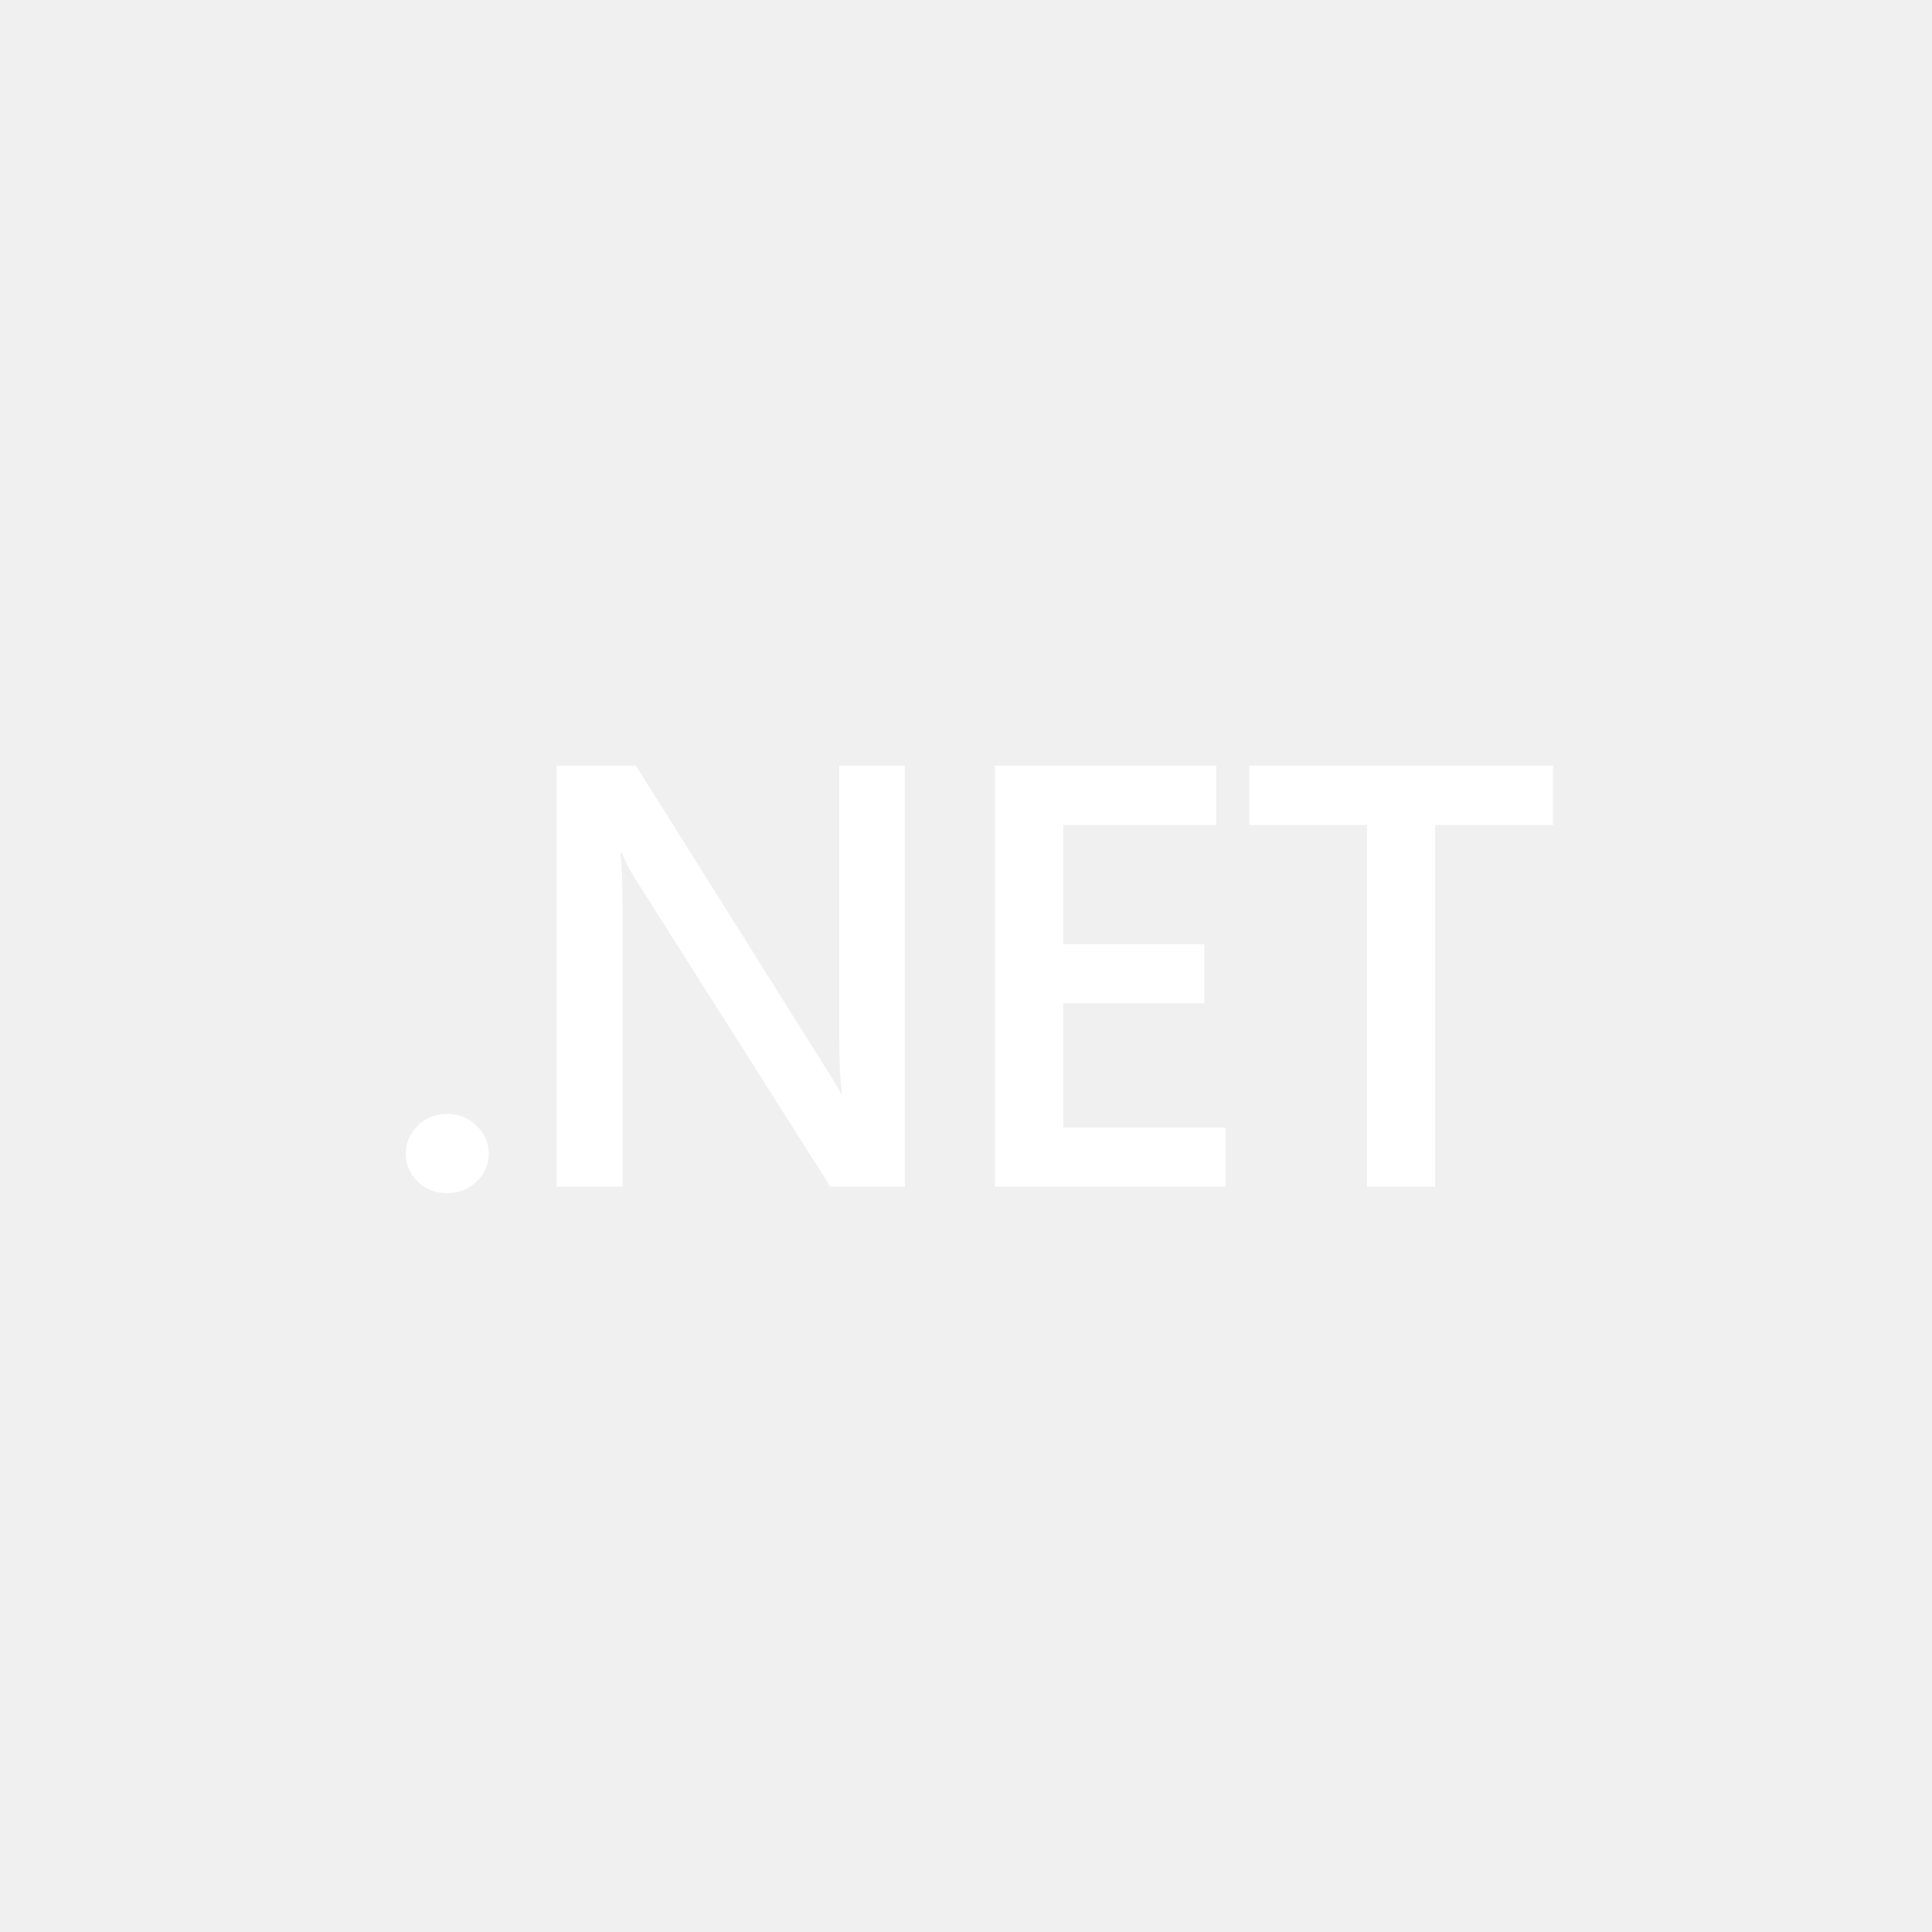
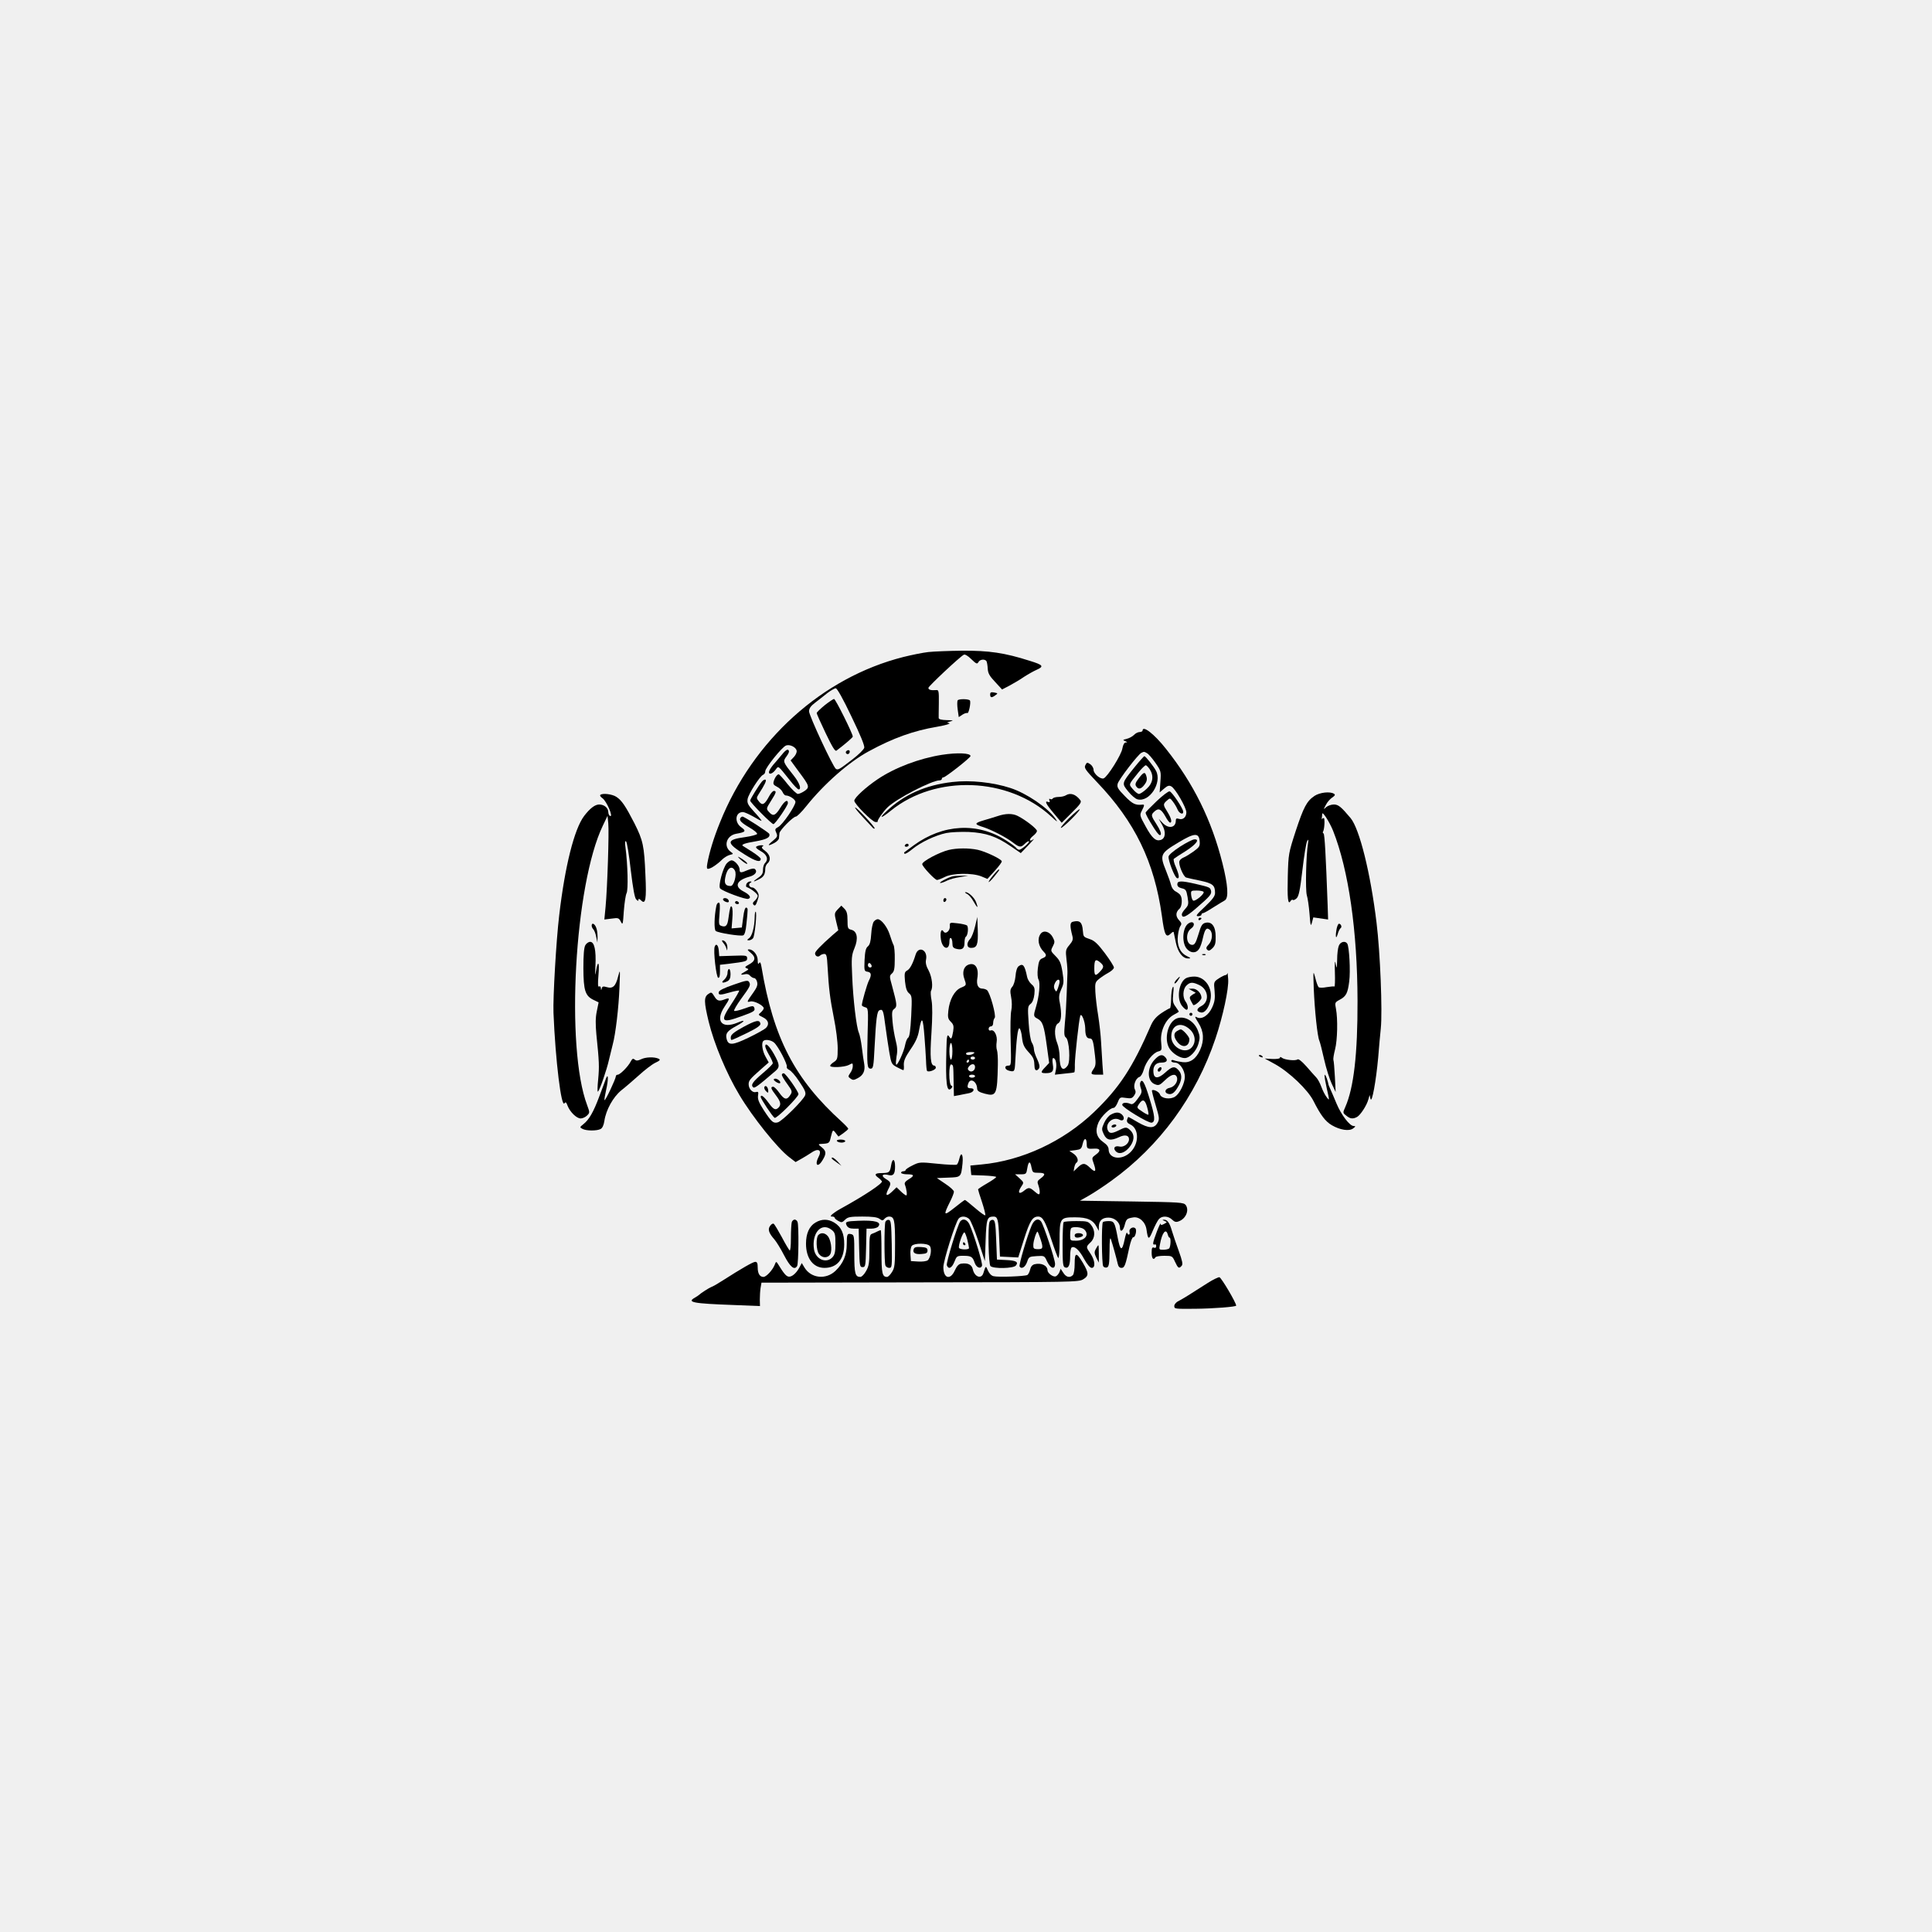
- <svg xmlns="http://www.w3.org/2000/svg" width="456" height="456" viewBox="0 0 456 456" version="1.1" xml:space="preserve" style="fill-rule:evenodd;clip-rule:evenodd;stroke-linejoin:round;stroke-miterlimit:2;">
-   <path d="m 105.5,281.609 c -2.703,0 -5.001,-0.9 -6.893,-2.702 -1.892,-1.848 -2.838,-4.042 -2.838,-6.582 0,-2.587 0.946,-4.804 2.838,-6.652 1.892,-1.848 4.19,-2.772 6.893,-2.772 2.748,0 5.068,0.924 6.96,2.772 1.937,1.848 2.906,4.064 2.906,6.652 0,2.54 -0.968,4.734 -2.906,6.582 -1.892,1.802 -4.212,2.702 -6.96,2.702 z" style="fill:#ffffff;fill-rule:nonzero;stroke-width:0.838" />
-   <path d="M 213.561,280.084 H 195.99 L 149.7,207.054 c -1.171,-1.848 -2.14,-3.765 -2.906,-5.751 h -0.406 c 0.361,2.125 0.541,6.675 0.541,13.65 v 65.132 h -15.543 v -99.36 h 18.719 l 44.737,71.298 c 1.892,2.957 3.109,4.989 3.649,6.098 h 0.27 c -0.45,-2.632 -0.676,-7.09 -0.676,-13.373 v -64.023 h 15.476 z" style="fill:#ffffff;fill-rule:nonzero;stroke-width:0.838" />
-   <path d="m 289.251,280.084 h -54.401 v -99.36 h 52.238 v 13.997 h -36.154 v 28.131 h 33.316 v 13.927 h -33.316 v 29.378 h 38.316 z" style="fill:#ffffff;fill-rule:nonzero;stroke-width:0.838" />
-   <path d="M 366.565,194.721 H 338.722 v 85.363 h -16.084 v -85.363 h -27.775 v -13.997 h 71.701 z" style="fill:#ffffff;fill-rule:nonzero;stroke-width:0.838" />
+ <svg xmlns="http://www.w3.org/2000/svg" version="1.0" width="4000pt" height="4000pt" viewBox="0 0 576 1280" preserveAspectRatio="xMidYMid meet">
+   <g transform="translate(0,1280) scale(0.1,-0.1)" fill="#000000" stroke="none">
+     <path d="M2630 8480 c-36 -4 -110 -19 -166 -33 -536 -136 -995 -550 -1214 -1096 -42 -103 -71 -200 -84 -273 -5 -28 -3 -36 7 -34 19 2 60 30 90 60 14 14 37 28 52 32 25 6 25 7 7 20 -51 36 -30 108 35 120 63 11 69 18 34 43 -47 33 -40 101 11 101 9 0 40 -14 69 -30 28 -17 53 -30 54 -28 2 2 -19 28 -47 58 -43 47 -49 59 -45 86 6 35 82 153 103 161 8 3 14 13 14 23 0 23 112 162 138 171 25 9 66 -11 70 -35 2 -10 -6 -28 -18 -41 l-22 -23 54 -74 c72 -96 73 -103 39 -128 -16 -11 -36 -20 -45 -20 -8 0 -39 29 -68 65 -28 36 -55 65 -59 65 -10 0 -26 -22 -33 -47 -5 -17 -1 -24 21 -35 15 -7 32 -23 38 -36 5 -12 15 -22 20 -22 25 0 65 -26 65 -43 0 -26 -85 -151 -114 -166 -22 -12 -23 -16 -13 -38 10 -23 8 -28 -23 -54 -39 -32 -34 -37 10 -14 17 9 31 23 31 33 1 9 2 24 3 32 2 20 91 110 109 110 7 0 38 30 68 68 119 149 284 294 414 364 163 89 299 137 453 163 69 12 102 24 71 26 -8 1 0 5 16 9 26 7 22 8 -22 9 -35 1 -53 5 -54 14 0 6 0 51 1 99 1 79 -1 88 -17 86 -35 -3 -53 2 -52 15 1 11 205 203 234 219 7 5 27 -6 50 -29 33 -32 39 -34 47 -20 10 19 43 23 54 6 3 -6 7 -28 8 -50 2 -30 12 -48 49 -87 l46 -50 48 25 c26 14 71 40 98 59 28 18 64 38 80 45 54 24 48 33 -43 61 -166 53 -269 68 -446 67 -88 -1 -190 -5 -226 -9z m-509 -427 c60 -124 88 -193 85 -207 -3 -12 -38 -46 -77 -76 -87 -67 -96 -73 -111 -64 -19 12 -178 353 -178 382 1 20 12 35 41 57 22 17 58 45 80 63 23 17 48 32 56 32 9 0 48 -69 104 -187z" />
+     <path d="M1943 8127 c-28 -23 -52 -46 -52 -51 -1 -4 26 -64 59 -133 45 -94 63 -123 72 -116 57 43 108 87 108 93 0 19 -115 250 -124 249 -6 0 -34 -19 -63 -42z" />
+     <path d="M2085 7821 c-6 -11 9 -23 19 -14 9 9 7 23 -3 23 -6 0 -12 -4 -16 -9z" />
+     <path d="M3040 8199 c0 -22 10 -24 35 -5 17 12 17 13 -8 18 -21 4 -27 1 -27 -13z" />
+     <path d="M2825 8160 c-4 -6 -4 -33 0 -61 l7 -50 24 16 c14 9 28 13 33 11 9 -6 25 70 17 83 -7 11 -74 12 -81 1z" />
+     <path d="M4050 7960 c0 -5 -9 -10 -20 -10 -10 0 -27 -8 -37 -19 -10 -10 -31 -22 -48 -26 -27 -7 -28 -8 -10 -15 15 -7 16 -9 4 -9 -11 -1 -18 -14 -23 -40 -6 -41 -99 -189 -124 -198 -21 -8 -67 31 -67 57 0 12 -10 29 -22 37 -19 13 -23 13 -32 -6 -10 -18 -1 -31 76 -112 252 -263 381 -529 431 -888 17 -128 27 -147 59 -116 9 10 18 14 19 9 1 -5 7 -35 14 -67 13 -65 45 -107 81 -107 21 0 20 2 -10 17 -44 22 -65 71 -57 136 3 27 11 56 17 63 9 12 7 20 -10 38 -24 26 -22 54 4 76 16 14 20 67 6 88 -4 8 -19 19 -32 26 -13 6 -26 24 -30 41 -4 17 -19 59 -33 94 -44 108 -40 117 84 191 103 62 133 64 138 8 3 -34 -1 -40 -40 -69 -24 -17 -53 -35 -66 -40 -12 -5 -25 -15 -28 -24 -8 -21 26 -104 45 -109 9 -3 51 -12 94 -21 82 -18 97 -30 97 -81 0 -21 -16 -42 -67 -91 -56 -52 -64 -63 -45 -63 12 0 22 5 22 10 0 6 4 10 10 10 5 0 36 17 68 38 33 20 67 42 77 47 26 16 21 99 -16 246 -72 286 -191 528 -376 760 -75 95 -153 156 -153 119z m29 -150 c10 -5 35 -34 56 -64 37 -54 38 -57 33 -125 l-5 -71 29 25 c23 20 34 23 48 15 27 -14 100 -141 100 -172 0 -32 -23 -52 -50 -43 -15 5 -20 2 -20 -12 0 -48 -49 -56 -87 -15 l-26 27 23 -41 c26 -46 22 -89 -10 -99 -32 -10 -57 11 -100 90 -40 72 -40 75 -25 104 18 36 19 42 3 40 -45 -5 -66 5 -116 57 -46 47 -53 59 -47 82 7 27 137 197 158 205 18 8 17 8 36 -3z" />
+     <path d="M3995 7715 c-85 -106 -84 -105 -40 -159 21 -26 48 -49 62 -52 79 -20 163 110 122 189 -16 30 -69 97 -77 97 -4 0 -34 -34 -67 -75z m102 -11 c29 -45 22 -92 -20 -130 -20 -19 -43 -34 -51 -34 -8 0 -26 14 -40 31 -29 35 -32 26 37 112 21 26 43 47 48 47 5 0 16 -12 26 -26z" />
+     <path d="M4025 7644 c-22 -28 -26 -41 -18 -53 15 -23 33 -20 56 11 14 18 18 34 13 52 -9 35 -18 33 -51 -10z" />
+     <path d="M4143 7492 c-40 -38 -73 -72 -73 -76 0 -10 17 -42 57 -105 25 -38 37 -50 43 -41 5 8 -5 33 -26 66 -40 62 -40 65 -14 89 26 23 43 15 71 -34 12 -23 26 -41 31 -41 15 0 8 30 -17 70 -30 48 -31 52 -4 76 20 18 21 18 39 -6 11 -14 25 -37 31 -52 11 -28 40 -39 38 -15 -1 21 -75 132 -90 134 -8 2 -47 -28 -86 -65z" />
+     <path d="M1654 7793 c-22 -26 -45 -54 -52 -61 -6 -8 -17 -22 -22 -32 -17 -32 10 -35 35 -4 25 32 13 40 100 -68 25 -32 50 -58 56 -58 20 0 7 41 -29 87 -76 96 -77 97 -51 132 16 22 20 34 12 42 -7 7 -22 -4 -49 -38z" />
+     <path d="M2720 7799 c-151 -24 -312 -85 -426 -162 -76 -51 -154 -122 -154 -142 0 -21 118 -140 140 -141 11 -1 18 1 15 4 -5 5 36 65 65 93 58 57 293 179 346 179 8 0 14 5 14 10 0 6 5 10 11 10 13 0 179 130 179 141 0 20 -88 24 -190 8z" />
+     <path d="M1528 7622 c-21 -25 -78 -117 -78 -126 0 -13 142 -156 154 -156 12 0 96 123 96 139 0 28 -22 15 -49 -29 -33 -54 -49 -60 -74 -32 -22 24 -22 23 13 79 33 52 36 63 17 63 -7 0 -21 -16 -31 -35 -30 -56 -45 -64 -67 -36 -18 22 -18 25 -3 49 40 62 54 91 46 96 -5 3 -16 -2 -24 -12z" />
+     <path d="M2790 7619 c-177 -20 -320 -83 -437 -194 -55 -51 -36 -49 29 4 297 241 778 223 1062 -38 42 -39 46 -41 28 -14 -51 72 -190 167 -297 202 -116 38 -267 54 -385 40z" />
+     <path d="M5189 7527 c-52 -35 -72 -74 -125 -234 -47 -145 -48 -151 -52 -295 -4 -151 1 -196 18 -168 5 8 12 11 16 8 3 -4 14 1 24 10 15 14 23 53 39 189 11 95 25 180 31 190 9 15 10 13 6 -13 -13 -77 -18 -312 -8 -345 6 -19 14 -74 18 -124 6 -79 8 -86 16 -57 l9 34 49 -7 49 -7 -3 94 c-12 332 -20 473 -27 476 -5 2 -7 8 -3 13 9 16 13 89 4 89 -5 0 -10 -3 -13 -7 -2 -5 -2 -2 0 5 1 8 3 21 3 29 0 23 48 -52 72 -111 103 -260 161 -664 162 -1126 1 -353 -25 -577 -81 -704 -17 -38 -17 -39 6 -57 26 -22 44 -24 72 -9 23 13 65 78 75 117 l8 28 6 -25 c9 -35 37 120 51 275 5 66 13 152 17 190 12 114 -4 507 -28 701 -40 331 -113 623 -172 694 -63 75 -81 90 -111 90 -17 0 -39 -8 -50 -17 -19 -18 -20 -18 -3 14 9 18 28 40 42 49 19 13 22 19 12 25 -26 17 -94 9 -129 -14z" />
+     <path d="M457 7533 c-4 -3 2 -13 14 -21 29 -20 77 -134 49 -117 -5 3 -10 15 -10 25 0 27 -27 50 -60 50 -28 0 -61 -25 -100 -76 -65 -86 -127 -331 -165 -657 -20 -167 -42 -548 -38 -647 13 -318 52 -634 73 -599 7 10 12 6 20 -16 16 -42 60 -85 87 -85 13 0 32 9 42 19 19 19 19 20 1 69 -144 380 -84 1462 104 1852 l31 65 5 -50 c6 -57 -6 -427 -18 -554 l-8 -83 48 6 c44 6 48 5 61 -20 13 -25 14 -20 20 70 4 53 12 106 18 118 12 22 8 188 -7 303 -5 35 -3 47 4 40 6 -5 20 -91 31 -190 15 -124 26 -184 36 -194 11 -11 15 -12 15 -2 0 9 5 7 17 -4 30 -31 37 6 29 169 -8 193 -16 228 -72 340 -59 115 -85 154 -121 177 -27 18 -93 26 -106 12z" />
+     <path d="M3540 7530 c-8 -5 -29 -10 -47 -10 -17 0 -35 -5 -38 -10 -4 -6 -11 -7 -17 -4 -7 5 -9 1 -5 -9 4 -11 2 -14 -9 -10 -26 10 -14 -15 38 -76 l52 -62 68 68 c57 56 65 69 55 82 -31 40 -66 51 -97 31z" />
+     <path d="M2195 7388 c32 -35 62 -67 67 -72 4 -5 10 -7 13 -5 6 6 -117 139 -129 139 -5 0 17 -28 49 -62z" />
+     <path d="M3563 7380 c-33 -33 -58 -62 -54 -65 4 -2 36 25 71 60 81 82 66 85 -17 5z" />
+     <path d="M3089 7393 c-19 -6 -60 -19 -92 -28 -63 -19 -64 -26 -2 -45 53 -17 151 -67 196 -102 44 -34 53 -34 80 -7 11 11 23 18 26 15 7 -7 -49 -55 -64 -56 -6 0 -15 5 -19 11 -3 6 -34 29 -67 50 -190 123 -420 110 -614 -32 -32 -24 -60 -45 -62 -46 -2 -2 -1 -6 2 -9 4 -4 27 10 51 30 56 46 153 92 225 107 30 6 98 9 150 7 114 -6 182 -29 278 -95 l66 -45 51 53 c28 29 43 47 33 39 -29 -21 -32 -2 -4 21 15 11 27 26 27 34 0 14 -74 72 -127 99 -35 18 -81 17 -134 -1z" />
+     <path d="M1385 7380 c-9 -15 6 -31 64 -65 28 -16 49 -34 47 -40 -1 -5 -37 -15 -79 -21 -128 -17 -128 -38 -2 -116 72 -45 105 -54 105 -28 0 6 -26 27 -57 47 -32 20 -60 38 -62 39 -11 9 14 18 86 30 72 13 97 26 90 49 -4 10 -166 115 -178 115 -4 0 -11 -5 -14 -10z" />
+     <path d="M4300 7192 c-46 -30 -76 -55 -78 -67 -3 -26 40 -137 56 -143 18 -6 15 20 -8 74 -12 26 -17 50 -13 54 4 4 41 28 81 53 68 44 93 78 55 76 -10 0 -52 -21 -93 -47z" />
+     <path d="M2475 7200 c-3 -5 1 -10 9 -10 9 0 16 5 16 10 0 6 -4 10 -9 10 -6 0 -13 -4 -16 -10z" />
+     <path d="M1492 7192 c-8 -6 0 -15 28 -31 42 -23 53 -54 28 -80 -7 -6 -13 -26 -13 -44 0 -24 -7 -36 -34 -54 -38 -26 -34 -30 8 -8 31 15 41 33 41 70 0 12 7 28 15 35 25 21 18 57 -15 82 -22 16 -27 24 -18 30 9 5 7 8 -7 8 -11 0 -26 -4 -33 -8z" />
+     <path d="M2766 7169 c-62 -15 -176 -75 -176 -94 0 -16 84 -105 98 -105 7 0 30 9 52 20 51 26 180 28 241 4 l41 -17 49 54 c27 30 48 58 46 63 -5 16 -109 65 -160 76 -57 12 -137 12 -191 -1z" />
+     <path d="M1390 7102 c19 -16 37 -28 40 -25 5 5 -23 28 -55 45 -11 6 -4 -3 15 -20z" />
+     <path d="M1295 7080 c-25 -28 -58 -150 -44 -166 15 -18 170 -76 187 -69 22 8 9 28 -34 50 -61 32 -44 73 39 96 39 10 57 33 40 50 -7 7 -23 5 -48 -5 -48 -21 -55 -20 -55 4 0 23 -33 60 -53 60 -8 0 -22 -9 -32 -20z m54 -48 c14 -27 -7 -102 -28 -102 -34 0 -44 16 -36 56 11 62 43 85 64 46z" />
+     <path d="M3062 7003 c-18 -21 -32 -42 -32 -46 0 -5 16 10 35 33 19 23 35 44 35 46 0 9 -9 2 -38 -33z" />
+     <path d="M2788 6993 c-31 -8 -93 -42 -78 -43 8 0 28 7 45 16 16 8 55 19 85 23 l55 9 -45 0 c-25 0 -53 -2 -62 -5z" />
+     <path d="M1425 6943 c-3 -10 -3 -19 2 -20 28 -10 73 -45 73 -58 0 -8 -9 -23 -19 -32 -14 -12 -16 -19 -8 -28 9 -9 15 -3 25 27 12 34 11 43 -3 64 -8 13 -22 24 -30 24 -20 0 -30 21 -14 31 11 7 11 9 -2 9 -9 0 -20 -8 -24 -17z" />
+     <path d="M4280 6941 c0 -13 9 -21 29 -26 27 -6 31 -12 39 -58 8 -47 6 -54 -15 -78 -13 -14 -23 -30 -23 -36 0 -30 27 -19 93 38 95 82 106 95 100 119 -6 21 -8 22 -106 45 -93 21 -117 20 -117 -4z m174 -50 c8 -12 -53 -63 -68 -58 -6 2 -12 18 -14 35 -3 31 -2 32 37 32 22 0 42 -4 45 -9z" />
+     <path d="M2886 6878 c12 -5 31 -27 43 -49 27 -47 34 -50 19 -9 -10 31 -52 71 -72 69 -6 0 -1 -5 10 -11z" />
+     <path d="M1270 6841 c0 -10 30 -24 37 -17 3 3 2 9 -2 15 -8 13 -35 15 -35 2z" />
+     <path d="M2730 6834 c0 -8 5 -12 10 -9 6 3 10 10 10 16 0 5 -4 9 -10 9 -5 0 -10 -7 -10 -16z" />
+     <path d="M1350 6820 c0 -5 7 -10 16 -10 8 0 12 5 9 10 -3 6 -10 10 -16 10 -5 0 -9 -4 -9 -10z" />
+     <path d="M1226 6798 c-14 -67 -16 -156 -4 -166 17 -13 162 -36 182 -29 9 4 17 28 21 74 11 105 11 106 -1 110 -7 2 -15 -21 -20 -64 l-9 -68 -34 -3 -34 -3 5 64 c3 36 2 71 -3 78 -8 14 -13 -2 -23 -75 -6 -48 -17 -60 -45 -51 -19 6 -20 11 -14 81 4 52 3 74 -5 74 -7 0 -14 -10 -16 -22z" />
+     <path d="M2030 6775 c-22 -24 -23 -27 -10 -81 l14 -57 -40 -34 c-78 -69 -114 -107 -114 -119 0 -19 20 -28 33 -15 6 6 19 11 28 11 15 0 18 -13 22 -87 8 -143 16 -208 42 -339 14 -68 25 -157 25 -199 0 -68 -2 -76 -25 -91 -14 -9 -25 -20 -25 -25 0 -14 93 -10 123 5 26 14 27 14 27 -7 0 -13 -7 -33 -17 -46 -15 -22 -15 -25 2 -37 15 -11 22 -11 46 2 38 19 52 49 45 93 -4 20 -11 70 -16 111 -5 41 -14 85 -20 98 -16 36 -38 221 -44 373 -6 124 -4 140 15 187 27 64 18 113 -21 122 -23 6 -25 11 -25 63 0 43 -5 61 -21 77 l-20 20 -24 -25z" />
+     <path d="M1480 6723 c-1 -64 -17 -123 -36 -138 -16 -12 -17 -14 -3 -15 9 0 22 6 28 14 12 15 28 176 17 176 -3 0 -6 -17 -6 -37z" />
+     <path d="M2940 6662 c-8 -34 -22 -71 -32 -82 -27 -28 -24 -60 6 -60 39 0 47 21 44 117 l-3 88 -15 -63z" />
+     <path d="M4420 6709 c0 -5 5 -7 10 -4 6 3 10 8 10 11 0 2 -4 4 -10 4 -5 0 -10 -5 -10 -11z" />
+     <path d="M2269 6694 c-7 -9 -15 -46 -17 -83 -3 -48 -9 -70 -22 -81 -14 -11 -19 -33 -22 -90 -3 -71 -2 -75 20 -78 25 -4 28 -22 8 -60 -12 -24 -46 -142 -46 -162 0 -4 10 -10 21 -13 22 -6 22 -9 17 -184 -5 -206 -3 -223 21 -223 16 0 19 15 25 138 10 191 16 243 33 249 22 9 26 -1 39 -105 7 -53 19 -132 26 -174 13 -75 15 -79 50 -98 21 -11 40 -20 43 -20 3 0 5 16 3 34 -1 27 8 50 44 103 34 49 50 84 57 127 18 98 26 88 36 -44 4 -47 8 -115 10 -152 1 -38 4 -70 7 -73 10 -11 58 7 58 21 0 8 -5 14 -10 14 -25 0 -30 54 -19 215 7 108 7 181 1 216 -6 30 -7 58 -4 64 15 24 7 91 -15 134 -17 30 -22 52 -18 72 14 65 -50 96 -69 34 -18 -59 -37 -95 -56 -105 -17 -9 -19 -18 -14 -73 5 -45 12 -66 27 -78 19 -16 20 -24 14 -150 -5 -95 -11 -137 -20 -144 -8 -5 -16 -27 -20 -47 -7 -43 -53 -143 -60 -131 -3 5 -1 29 3 55 7 34 5 63 -6 105 -8 32 -18 89 -21 127 -5 59 -4 71 12 82 20 15 18 30 -14 149 -19 68 -19 70 -1 86 14 13 18 31 18 94 1 42 -3 85 -8 94 -5 9 -16 39 -25 68 -16 51 -56 103 -80 103 -7 0 -19 -7 -26 -16z m-15 -289 c3 -9 0 -15 -9 -15 -8 0 -15 7 -15 15 0 8 4 15 9 15 5 0 11 -7 15 -15z" />
+     <path d="M3587 6693 c-19 -5 -19 -29 -2 -95 6 -22 1 -34 -20 -59 -25 -30 -26 -36 -19 -98 5 -36 7 -77 6 -91 -1 -14 -3 -74 -5 -135 -2 -60 -7 -148 -12 -194 -6 -70 -5 -86 7 -95 22 -16 31 -157 12 -185 -32 -45 -54 -21 -54 60 0 27 -7 66 -15 86 -22 53 -20 120 5 133 22 12 26 60 11 139 -7 34 -5 53 10 87 18 39 18 50 8 115 -10 60 -18 77 -46 105 -33 33 -33 35 -18 64 14 27 14 33 0 60 -20 38 -60 50 -80 24 -25 -33 -16 -85 22 -122 19 -19 16 -31 -11 -41 -19 -8 -24 -19 -30 -66 -4 -34 -2 -64 5 -76 12 -23 4 -109 -17 -179 -18 -60 -18 -65 10 -79 34 -19 43 -45 61 -177 l16 -116 -25 -27 c-33 -34 -33 -41 2 -41 45 0 55 12 47 59 -4 26 -3 41 3 41 16 0 25 -38 18 -76 l-7 -34 63 7 c35 3 65 7 66 9 2 1 4 24 3 51 0 49 27 296 36 323 8 23 32 -38 33 -82 0 -49 9 -68 30 -68 19 0 24 -16 35 -117 6 -48 4 -66 -9 -84 -23 -34 -20 -39 23 -39 l40 0 -5 68 c-2 37 -6 103 -9 147 -2 44 -11 123 -19 175 -9 52 -17 123 -19 158 -3 58 -1 65 23 85 14 12 43 31 63 42 20 11 37 26 37 35 0 8 -27 51 -60 95 -45 60 -69 83 -97 92 -46 16 -45 15 -49 58 -4 56 -21 70 -67 58z m183 -270 c25 -22 25 -31 -2 -60 -31 -33 -38 -29 -38 20 0 60 8 67 40 40z m-270 -127 c0 -8 -5 -27 -11 -43 -10 -26 -11 -26 -21 -9 -7 13 -7 25 1 42 12 26 31 32 31 10z" />
+     <path d="M2773 6663 c2 -30 -29 -56 -42 -34 -15 23 -24 -6 -17 -54 10 -64 56 -75 56 -14 0 18 4 28 10 24 6 -3 10 -19 10 -35 0 -23 5 -31 25 -36 39 -10 55 1 55 40 0 19 4 37 9 40 14 9 19 65 7 75 -6 4 -34 11 -63 14 -51 6 -52 5 -50 -20z" />
+     <path d="M4354 6682 c-39 -25 -46 -124 -13 -166 26 -32 63 -34 83 -3 9 12 20 46 26 75 13 57 24 70 45 52 22 -18 18 -70 -7 -97 -17 -18 -19 -26 -10 -35 10 -10 17 -7 35 10 18 18 22 34 21 78 0 66 -26 101 -68 90 -21 -5 -29 -18 -46 -76 -17 -56 -25 -70 -41 -70 -41 0 -47 80 -8 108 34 24 17 57 -17 34z" />
+     <path d="M400 6667 c0 -7 5 -18 11 -24 7 -7 15 -29 19 -50 l8 -38 1 37 c0 20 -3 48 -9 62 -10 27 -30 36 -30 13z" />
+     <path d="M5336 6649 c-10 -51 -6 -79 6 -39 5 19 15 38 20 41 11 7 2 29 -11 29 -5 0 -11 -14 -15 -31z" />
+     <path d="M1272 6553 c9 -10 18 -27 21 -38 4 -16 5 -15 6 6 1 25 -15 49 -33 49 -5 0 -2 -8 6 -17z" />
+     <path d="M358 6538 c-9 -16 -13 -65 -13 -153 1 -148 12 -183 68 -210 l33 -16 -12 -59 c-9 -43 -9 -85 -3 -152 19 -184 20 -214 12 -300 -5 -49 -6 -85 -1 -80 12 12 57 141 73 212 9 36 20 81 25 102 18 66 39 241 44 373 5 126 5 128 -9 75 -16 -64 -35 -82 -75 -70 -23 7 -30 5 -33 -8 -4 -15 -5 -14 -6 1 -1 11 -6 15 -12 11 -8 -5 -9 16 -4 77 8 88 -4 102 -17 21 -5 -33 -6 -21 -3 40 5 103 -7 158 -35 158 -11 0 -25 -10 -32 -22z" />
+     <path d="M5350 6534 c-6 -14 -11 -55 -11 -92 -2 -62 -2 -64 -10 -27 -5 28 -7 11 -5 -57 2 -54 0 -96 -3 -94 -3 2 -26 0 -51 -4 -25 -5 -49 -5 -54 0 -5 5 -15 32 -22 62 -14 51 -14 49 -10 -72 6 -143 24 -316 37 -345 5 -11 19 -67 32 -125 13 -58 36 -130 50 -160 l26 -55 -5 100 c-3 55 -7 106 -10 113 -2 7 3 38 11 69 16 62 19 202 6 270 -8 40 -7 42 24 59 44 23 54 44 64 122 9 69 0 229 -13 250 -13 21 -46 13 -56 -14z" />
+     <path d="M1215 6528 c-10 -26 10 -201 23 -206 8 -2 12 10 12 41 l0 45 53 6 c121 15 127 17 127 37 0 19 -6 20 -92 17 l-93 -3 -3 38 c-3 36 -18 50 -27 25z" />
+     <path d="M1454 6487 c35 -29 32 -54 -12 -77 -27 -15 -30 -19 -15 -25 16 -6 14 -8 -9 -21 -34 -18 -36 -26 -5 -19 15 4 28 1 36 -9 8 -9 20 -16 27 -16 8 0 17 -12 20 -26 5 -19 -1 -36 -23 -67 -47 -66 -48 -69 -21 -62 24 6 88 -27 88 -45 0 -6 -9 -18 -19 -27 -19 -16 -19 -17 12 -32 37 -18 46 -45 23 -70 -9 -10 -61 -39 -115 -65 -108 -52 -136 -54 -147 -9 -9 36 4 53 65 86 59 32 63 45 8 22 -105 -44 -150 10 -87 105 37 55 37 62 4 50 -40 -16 -53 -12 -72 20 -17 28 -20 28 -40 14 -29 -20 -28 -53 3 -182 36 -148 119 -346 204 -487 88 -148 253 -353 329 -411 l43 -33 37 21 c20 11 49 29 64 39 47 34 75 22 53 -22 -31 -59 -7 -80 26 -23 25 41 23 59 -7 83 -23 18 -24 21 -8 22 58 3 59 4 68 44 13 52 14 54 34 27 l17 -22 32 22 c18 13 33 26 33 30 0 3 -19 24 -42 45 -313 283 -454 555 -533 1027 -5 29 -9 36 -16 25 -6 -10 -9 -5 -9 19 0 35 -29 72 -57 72 -14 0 -11 -5 11 -23z m154 -594 c27 -23 90 -144 85 -161 -3 -6 4 -15 15 -20 11 -4 42 -38 67 -77 38 -56 46 -74 39 -92 -13 -33 -153 -172 -181 -179 -30 -8 -42 3 -93 81 -32 50 -41 72 -38 95 4 25 2 29 -13 25 -22 -7 -49 20 -49 51 0 25 7 34 84 102 l49 43 -21 38 c-21 37 -29 91 -15 104 12 13 51 7 71 -10z" />
+     <path d="M1550 5868 c0 -7 11 -33 25 -57 14 -23 25 -48 25 -55 0 -6 -29 -35 -65 -65 -68 -58 -82 -78 -66 -94 9 -9 26 2 148 107 31 26 29 43 -9 112 -32 56 -58 80 -58 52z" />
+     <path d="M1660 5679 c0 -7 16 -34 36 -61 34 -47 34 -51 19 -74 -22 -34 -39 -30 -72 16 -15 22 -34 40 -40 40 -20 0 -16 -13 17 -56 32 -42 37 -63 18 -82 -20 -20 -33 -14 -67 33 -30 41 -51 57 -51 37 0 -12 78 -130 92 -138 12 -8 158 138 158 157 0 18 -85 138 -97 138 -7 1 -13 -4 -13 -10z" />
+     <path d="M1612 5653 c-10 -4 -7 -9 8 -20 12 -8 24 -12 28 -9 9 10 -21 34 -36 29z" />
+     <path d="M1545 5600 c-4 -7 0 -19 9 -28 13 -14 16 -14 16 -2 0 25 -16 44 -25 30z" />
+     <path d="M4448 6473 c7 -3 16 -2 19 1 4 3 -2 6 -13 5 -11 0 -14 -3 -6 -6z" />
+     <path d="M2892 6407 c-28 -13 -38 -51 -23 -92 15 -43 15 -43 -23 -59 -42 -18 -75 -78 -83 -152 -5 -44 -2 -55 16 -73 19 -19 21 -29 16 -64 -9 -50 -13 -56 -25 -37 -15 24 -18 10 -20 -90 -6 -215 2 -282 32 -251 10 11 10 14 1 18 -18 7 -18 146 -1 141 15 -5 14 -3 16 -122 l2 -88 33 6 c17 4 47 9 65 13 35 6 45 33 12 33 -21 0 -24 8 -14 34 14 37 57 10 58 -38 1 -14 14 -22 51 -32 76 -20 82 -6 86 191 1 44 -2 88 -6 98 -4 10 -5 34 -2 53 7 41 -16 86 -39 77 -8 -3 -14 1 -14 11 0 9 7 16 15 16 9 0 15 9 15 23 0 13 5 28 10 33 12 12 -32 173 -52 185 -7 5 -20 9 -29 9 -29 0 -41 26 -34 69 12 70 -16 109 -63 88z m-102 -572 c0 -30 -4 -55 -10 -55 -5 0 -10 25 -10 55 0 30 5 55 10 55 6 0 10 -25 10 -55z m140 -15 c-20 -13 -50 -13 -50 0 0 6 15 10 33 10 24 0 28 -3 17 -10z m10 -30 c0 -5 -7 -10 -15 -10 -8 0 -15 5 -15 10 0 6 7 10 15 10 8 0 15 -4 15 -10z m-40 -20 c0 -5 -5 -10 -11 -10 -5 0 -7 5 -4 10 3 6 8 10 11 10 2 0 4 -4 4 -10z m40 -40 c0 -24 -26 -38 -42 -22 -8 8 -8 15 2 27 18 21 40 19 40 -5z m0 -60 c0 -5 -9 -10 -20 -10 -11 0 -20 5 -20 10 0 6 9 10 20 10 11 0 20 -4 20 -10z" />
+     <path d="M3228 6398 c-10 -8 -18 -34 -20 -66 -3 -29 -12 -60 -22 -70 -13 -16 -15 -27 -7 -68 6 -30 6 -66 1 -89 -5 -21 -7 -112 -4 -202 4 -158 4 -163 -16 -163 -29 0 -25 -27 6 -34 35 -9 37 -5 40 57 8 153 17 228 28 224 6 -2 14 -29 17 -60 5 -46 13 -64 43 -97 35 -38 38 -48 40 -97 1 -27 16 -32 30 -11 6 11 2 29 -12 60 -12 24 -22 54 -22 67 0 12 -6 32 -14 44 -8 13 -17 66 -21 131 -7 102 -6 110 13 125 13 10 21 32 25 63 4 40 1 50 -19 67 -13 11 -26 33 -29 48 -16 79 -28 93 -57 71z" />
+     <path d="M1300 6354 c0 -15 -10 -34 -22 -45 -25 -20 -10 -26 23 -9 13 8 19 21 19 45 0 19 -4 35 -10 35 -5 0 -10 -12 -10 -26z" />
+     <path d="M4612 6353 c-1 -7 -7 -13 -12 -13 -6 0 -26 -10 -45 -22 -34 -23 -34 -23 -28 -84 4 -48 1 -70 -15 -106 -24 -55 -70 -85 -102 -68 -17 9 -15 3 10 -37 36 -56 39 -116 11 -179 -27 -60 -66 -87 -116 -81 -22 3 -48 8 -57 12 -11 4 -18 3 -18 -4 0 -6 11 -11 25 -11 31 0 65 -50 65 -95 -1 -43 -34 -110 -64 -130 -33 -22 -92 -13 -101 14 -5 17 -43 36 -53 27 -2 -2 9 -46 24 -96 25 -84 27 -95 13 -119 -22 -39 -58 -38 -129 3 -34 20 -63 36 -64 36 -2 0 -6 -9 -9 -19 -3 -13 3 -22 20 -30 62 -28 61 -131 -1 -188 -57 -52 -139 -40 -141 20 0 18 -11 33 -34 49 -47 32 -58 75 -33 132 19 41 76 96 100 96 7 0 19 16 27 36 14 35 16 36 54 30 34 -5 42 -3 55 16 11 16 12 26 5 40 -13 25 5 75 30 83 10 3 22 24 29 49 14 52 61 111 96 120 23 6 24 9 19 61 -8 72 29 152 82 181 19 10 35 20 35 22 0 1 -10 16 -21 32 -19 25 -21 38 -16 87 4 40 3 53 -4 41 -5 -9 -10 -44 -10 -78 -1 -33 -4 -60 -8 -60 -4 0 -29 -14 -56 -32 -34 -23 -53 -45 -68 -77 -123 -284 -210 -417 -379 -579 -203 -194 -476 -322 -746 -347 l-73 -7 3 -32 3 -31 83 -3 c45 -2 82 -6 82 -10 0 -4 -27 -23 -60 -42 -33 -19 -60 -37 -60 -40 0 -3 11 -41 26 -84 14 -43 24 -82 22 -87 -2 -5 -31 16 -66 46 -35 30 -66 55 -69 55 -3 0 -34 -23 -70 -52 -72 -57 -75 -52 -27 44 13 26 24 54 24 63 0 8 -26 32 -57 52 l-56 38 75 3 c86 3 85 2 95 94 6 62 -10 83 -22 28 -4 -16 -11 -33 -16 -36 -6 -3 -64 -1 -129 6 -116 12 -120 11 -164 -11 -25 -12 -46 -26 -46 -31 0 -4 -7 -8 -15 -8 -8 0 -15 -4 -15 -10 0 -5 18 -10 40 -10 48 0 51 -9 9 -34 -21 -13 -28 -23 -24 -34 12 -32 17 -72 9 -72 -4 0 -21 12 -36 27 l-28 27 -30 -29 c-36 -34 -47 -28 -26 14 22 42 20 49 -15 70 -35 21 -24 37 18 26 32 -8 43 7 43 57 0 52 -18 58 -26 8 -8 -48 -12 -51 -64 -52 -43 0 -50 -10 -22 -30 10 -7 21 -18 25 -24 8 -13 -115 -95 -277 -184 -22 -12 -46 -29 -54 -36 -11 -12 -11 -14 2 -14 9 0 16 -4 16 -8 0 -5 11 -14 24 -21 21 -12 26 -11 45 8 18 18 33 21 114 21 66 0 99 -4 114 -15 18 -13 22 -13 33 0 7 8 20 15 29 15 36 0 41 -20 41 -179 0 -138 -2 -160 -20 -188 -11 -18 -26 -33 -33 -33 -32 0 -37 24 -37 167 0 79 -2 143 -5 143 -3 0 -13 -4 -23 -9 -9 -5 -25 -12 -34 -15 -16 -5 -18 -19 -18 -107 0 -86 -3 -107 -22 -140 -12 -22 -29 -39 -38 -39 -34 0 -40 21 -40 151 0 117 -1 127 -19 132 -28 7 -31 1 -31 -67 0 -70 -23 -126 -74 -175 -63 -61 -162 -51 -206 21 l-18 30 -15 -28 c-21 -40 -52 -66 -73 -62 -16 3 -32 22 -70 84 -11 18 -13 17 -22 -7 -14 -34 -55 -79 -74 -79 -24 0 -38 22 -38 62 0 28 -4 38 -16 38 -15 0 -93 -45 -218 -125 -31 -20 -64 -39 -74 -42 -15 -6 -70 -41 -82 -53 -3 -3 -14 -10 -24 -16 -59 -32 -19 -40 254 -50 l175 -7 -1 42 c0 24 2 59 5 78 l6 35 1050 2 c1013 1 1051 2 1081 20 39 23 38 42 -2 110 -43 72 -54 70 -54 -6 0 -36 -5 -69 -12 -76 -20 -20 -45 -14 -63 15 l-18 27 -8 -22 c-5 -12 -16 -25 -24 -28 -17 -7 -55 21 -55 40 -1 32 -41 51 -86 40 -15 -4 -25 -16 -29 -35 -4 -16 -12 -32 -18 -36 -15 -9 -195 -16 -225 -8 -14 3 -29 19 -37 38 -14 33 -14 33 -30 -18 -13 -42 -59 -25 -70 26 -7 31 -33 43 -76 37 -17 -2 -30 -16 -43 -45 -30 -67 -76 -53 -76 22 0 42 80 296 101 321 15 19 48 18 70 -2 10 -9 37 -75 61 -147 l43 -132 5 138 c5 143 10 156 52 157 28 0 33 -19 38 -145 l5 -120 61 -3 60 -3 38 120 c39 123 57 151 94 151 30 0 47 -30 88 -154 20 -61 40 -115 45 -120 5 -6 9 41 9 110 0 155 2 159 103 159 82 0 119 -17 144 -66 l13 -24 0 26 c0 42 23 63 66 62 39 -1 73 -31 74 -65 0 -34 19 -27 30 11 12 45 15 48 56 55 42 8 83 -30 90 -81 10 -69 15 -70 41 -8 14 33 32 68 41 78 20 23 61 22 87 -3 17 -16 27 -19 46 -11 46 17 69 73 45 107 -14 18 -34 19 -358 24 l-343 5 60 34 c33 19 100 63 148 98 319 229 561 559 690 943 49 146 89 330 84 393 -2 29 -4 46 -5 40z m-932 -1134 c0 -30 5 -32 52 -29 38 2 43 -15 9 -39 -28 -21 -29 -21 -14 -62 18 -52 10 -60 -25 -26 -35 34 -49 34 -83 1 l-26 -25 4 25 c3 15 9 29 14 32 18 11 8 42 -18 60 l-28 19 40 5 c36 5 40 8 48 42 10 43 27 41 27 -3z m-366 -154 c7 -33 9 -35 46 -35 46 0 50 -11 15 -37 -23 -17 -25 -21 -14 -50 6 -18 9 -39 7 -48 -2 -12 -9 -10 -32 10 -35 30 -41 31 -74 4 -31 -24 -41 -10 -18 26 21 31 21 30 -11 60 l-28 25 37 0 c36 0 38 2 44 40 8 49 20 51 28 5z m-674 -520 c15 -18 6 -78 -14 -95 -8 -6 -36 -10 -63 -8 l-48 3 -3 43 c-2 24 2 50 9 58 16 19 103 19 119 -1z" />
+     <path d="M2534 4525 c-10 -25 9 -37 52 -33 31 2 39 7 39 23 0 16 -8 21 -43 23 -32 2 -44 -1 -48 -13z" />
+     <path d="M4275 6310 c-10 -11 -16 -22 -13 -25 3 -3 13 6 22 20 20 30 16 32 -9 5z" />
+     <path d="M4337 6319 c-48 -28 -63 -136 -26 -183 11 -14 25 -26 30 -26 14 0 10 33 -6 54 -21 28 -19 82 5 106 24 24 41 25 85 4 62 -29 70 -111 13 -140 -33 -17 -33 -37 0 -42 24 -4 50 30 61 80 18 81 -35 158 -107 158 -20 0 -45 -5 -55 -11z" />
+     <path d="M1340 6276 c-64 -22 -96 -38 -98 -49 -4 -21 10 -21 77 -1 29 8 55 13 58 11 2 -3 -21 -43 -52 -90 -77 -116 -66 -129 67 -80 84 30 93 36 85 57 -5 14 -14 13 -66 -6 -33 -12 -64 -19 -67 -15 -4 3 17 39 45 78 61 83 66 93 54 113 -7 13 -21 11 -103 -18z" />
+     <path d="M4378 6236 l24 -13 -23 -14 c-19 -13 -20 -18 -9 -40 7 -13 14 -25 15 -27 8 -9 55 32 55 47 0 30 -30 61 -58 61 l-27 -1 23 -13z" />
+     <path d="M4360 6080 c0 -5 5 -10 10 -10 6 0 10 5 10 10 0 6 -4 10 -10 10 -5 0 -10 -4 -10 -10z" />
+     <path d="M4261 6044 c-51 -37 -68 -142 -30 -195 23 -32 67 -59 98 -59 33 0 77 46 91 95 11 39 10 51 -4 88 -28 71 -105 107 -155 71z m101 -63 c38 -34 44 -87 13 -121 -43 -47 -135 1 -135 72 0 77 62 103 122 49z" />
+     <path d="M4278 5969 c-24 -13 -23 -40 3 -73 34 -43 79 -31 79 20 0 16 -44 64 -57 64 -4 0 -16 -5 -25 -11z" />
+     <path d="M1405 5996 c-57 -31 -81 -49 -83 -65 -2 -11 1 -21 5 -21 5 0 51 21 102 46 67 33 91 50 89 62 -5 28 -30 23 -113 -22z" />
+     <path d="M4129 5779 c-52 -56 -50 -144 4 -163 24 -9 31 -6 65 27 40 39 69 47 79 21 10 -27 -14 -64 -47 -71 -34 -6 -39 -35 -7 -41 24 -5 44 13 69 61 21 42 19 75 -8 101 -23 24 -40 20 -84 -20 -45 -41 -74 -42 -78 -2 -5 44 14 68 53 68 36 0 46 15 23 38 -19 19 -38 14 -69 -19z" />
+     <path d="M4820 5806 c0 -2 7 -7 16 -10 8 -3 12 -2 9 4 -6 10 -25 14 -25 6z" />
+     <path d="M727 5782 c-21 -10 -31 -11 -42 -2 -11 9 -16 6 -26 -12 -16 -33 -71 -88 -86 -88 -7 0 -13 -5 -13 -11 0 -16 -69 -163 -75 -158 -2 3 3 34 11 69 15 65 15 115 -1 75 -4 -11 -23 -63 -43 -115 -40 -108 -69 -158 -107 -188 -25 -20 -25 -21 -6 -31 25 -14 96 -14 120 -1 12 6 21 26 25 53 11 74 58 159 112 203 27 21 79 66 117 100 37 34 85 71 107 82 34 16 37 21 23 28 -29 13 -86 11 -116 -4z" />
+     <path d="M4960 5792 c0 -6 -21 -9 -50 -8 l-51 3 66 -36 c95 -52 220 -171 257 -245 48 -95 79 -136 122 -161 55 -32 115 -41 141 -21 17 13 18 15 3 16 -26 0 -82 74 -113 148 -15 37 -34 80 -41 96 -8 16 -14 33 -14 37 0 4 -5 20 -10 35 -19 49 -19 19 0 -66 19 -84 19 -85 0 -60 -11 14 -27 45 -36 70 -9 25 -24 52 -33 61 -9 9 -38 42 -65 73 -32 36 -53 52 -60 47 -13 -11 -86 -3 -103 11 -9 7 -13 7 -13 0z" />
+     <path d="M4157 5723 c-10 -9 -9 -23 2 -23 5 0 11 7 15 15 5 15 -5 20 -17 8z" />
+     <path d="M4034 5627 c-3 -8 0 -25 5 -39 8 -22 5 -33 -21 -67 -22 -31 -35 -40 -47 -35 -29 12 -56 10 -56 -6 0 -17 173 -122 195 -118 26 5 22 44 -15 163 -33 108 -49 133 -61 102z m46 -162 c7 -25 11 -48 8 -50 -2 -2 -21 7 -41 21 -36 24 -37 25 -21 49 24 37 40 31 54 -20z" />
+     <path d="M3839 5415 c-14 -7 -34 -32 -44 -55 -17 -38 -17 -43 -2 -75 19 -40 45 -45 101 -19 39 19 66 13 66 -14 0 -29 -35 -55 -64 -48 -29 7 -43 -9 -26 -29 21 -25 56 -17 89 20 36 42 41 85 11 115 -24 24 -32 24 -68 6 -53 -27 -70 -28 -81 -7 -24 45 31 97 77 72 26 -14 38 12 16 34 -19 18 -41 19 -75 0z" />
+     <path d="M3845 5340 c-3 -5 1 -10 9 -10 8 0 18 5 21 10 3 6 -1 10 -9 10 -8 0 -18 -4 -21 -10z" />
+     <path d="M2025 5240 c3 -5 17 -10 31 -10 13 0 24 5 24 10 0 6 -14 10 -31 10 -17 0 -28 -4 -24 -10z" />
+     <path d="M1990 5126 c0 -3 15 -15 33 -27 l32 -23 -24 27 c-22 24 -41 35 -41 23z" />
+     <path d="M1726 4704 c-3 -9 -6 -57 -6 -107 0 -56 -4 -87 -9 -81 -5 5 -29 45 -52 89 -24 44 -47 83 -53 87 -5 4 -16 -2 -24 -14 -17 -23 -8 -48 29 -90 13 -15 42 -62 64 -105 40 -77 68 -101 86 -71 10 15 12 268 3 292 -3 9 -12 16 -19 16 -7 0 -16 -7 -19 -16z" />
+     <path d="M1882 4700 c-41 -25 -62 -73 -62 -140 0 -97 48 -160 122 -160 83 0 130 55 131 154 1 72 -19 118 -66 146 -41 25 -83 25 -125 0z m109 -49 c21 -17 24 -28 24 -89 0 -55 -4 -74 -19 -91 -41 -45 -112 -15 -123 51 -17 110 50 184 118 129z" />
+     <path d="M1902 4618 c-17 -17 -15 -100 4 -126 20 -28 60 -29 75 -1 14 27 4 97 -18 121 -19 21 -44 23 -61 6z" />
+     <path d="M2165 4712 c-81 -3 -88 -7 -75 -32 8 -14 21 -20 45 -20 l34 0 3 -127 c3 -120 4 -128 23 -128 19 0 20 8 23 128 l3 127 33 0 c18 0 38 6 44 13 26 31 -20 44 -133 39z" />
+     <path d="M2346 4705 c-8 -21 -8 -268 0 -289 3 -9 15 -16 25 -16 19 0 19 8 17 157 -3 136 -5 158 -19 161 -9 2 -19 -4 -23 -13z" />
+     <path d="M2842 4708 c-18 -24 -95 -275 -89 -291 11 -29 33 -19 50 23 15 38 17 40 59 40 52 0 62 -6 75 -45 11 -33 40 -45 49 -21 6 15 -53 207 -83 274 -16 33 -43 42 -61 20z m47 -122 c6 -25 11 -49 11 -55 0 -12 -59 -11 -66 1 -8 12 26 109 36 103 4 -2 13 -25 19 -49z" />
+     <path d="M2860 4560 c0 -5 5 -10 11 -10 5 0 7 5 4 10 -3 6 -8 10 -11 10 -2 0 -4 -4 -4 -10z" />
+     <path d="M3036 4705 c-12 -31 -7 -280 6 -293 19 -19 152 -16 168 3 20 24 2 34 -65 37 l-60 3 -5 130 c-4 109 -8 130 -21 133 -9 2 -19 -4 -23 -13z" />
+     <path d="M3316 4683 c-29 -67 -87 -263 -81 -274 13 -20 38 -4 50 31 11 33 14 35 63 38 51 3 52 3 69 -35 23 -48 53 -57 53 -16 0 29 -76 259 -93 281 -18 23 -44 13 -61 -25z m58 -93 c19 -59 17 -67 -21 -66 -25 1 -28 5 -27 31 2 30 20 85 28 85 2 0 11 -23 20 -50z" />
+     <path d="M4195 4711 c19 -8 19 -8 -3 -20 -17 -9 -22 -9 -22 1 -1 17 -50 -110 -50 -129 0 -8 5 -11 10 -8 6 3 10 -1 10 -10 0 -11 -5 -15 -15 -11 -12 4 -15 -3 -15 -34 0 -38 12 -52 25 -30 3 6 30 10 59 10 52 0 53 -1 71 -40 20 -43 26 -47 44 -26 9 10 4 33 -19 97 -17 46 -37 106 -45 132 -16 56 -31 77 -54 76 -12 0 -11 -2 4 -8z m22 -91 c3 -11 8 -20 12 -20 10 0 7 -64 -4 -72 -5 -4 -23 -8 -39 -8 -27 0 -28 1 -21 36 14 78 40 110 52 64z" />
+     <path d="M3527 4703 c-4 -3 -7 -71 -7 -150 0 -122 2 -145 16 -150 23 -9 34 15 34 74 0 28 4 55 10 58 19 12 50 -16 82 -75 21 -38 40 -60 51 -60 26 0 22 50 -8 94 -31 45 -31 45 0 75 31 29 33 78 4 115 -19 24 -26 26 -98 26 -43 0 -81 -3 -84 -7z m137 -49 c35 -34 6 -74 -55 -74 -39 0 -39 0 -39 38 0 21 3 42 7 45 12 13 72 7 87 -9z" />
+     <path d="M3600 4615 c0 -16 17 -19 44 -9 22 9 10 24 -20 24 -15 0 -24 -6 -24 -15z" />
+     <path d="M3787 4703 c-10 -10 -8 -276 2 -292 5 -8 16 -11 25 -8 13 5 16 25 17 109 0 69 3 95 9 78 12 -36 38 -130 45 -162 4 -19 12 -28 25 -28 21 0 27 18 53 140 8 36 19 64 25 63 13 -3 26 47 14 59 -15 15 -44 -3 -39 -23 6 -21 -9 -26 -16 -6 -2 6 -10 -14 -16 -45 -17 -81 -29 -77 -46 12 -19 102 -24 110 -59 110 -18 0 -36 -3 -39 -7z" />
+     <path d="M3740 4525 c-11 -20 -10 -29 3 -57 l17 -33 0 58 c0 31 -1 57 -3 57 -2 0 -10 -11 -17 -25z" />
+     <path d="M4480 4299 c-113 -73 -164 -104 -192 -119 -16 -7 -28 -22 -28 -32 0 -20 1 -20 135 -19 123 1 275 13 275 21 0 19 -98 185 -111 188 -8 1 -43 -16 -79 -39z" />
+   </g>
</svg>
